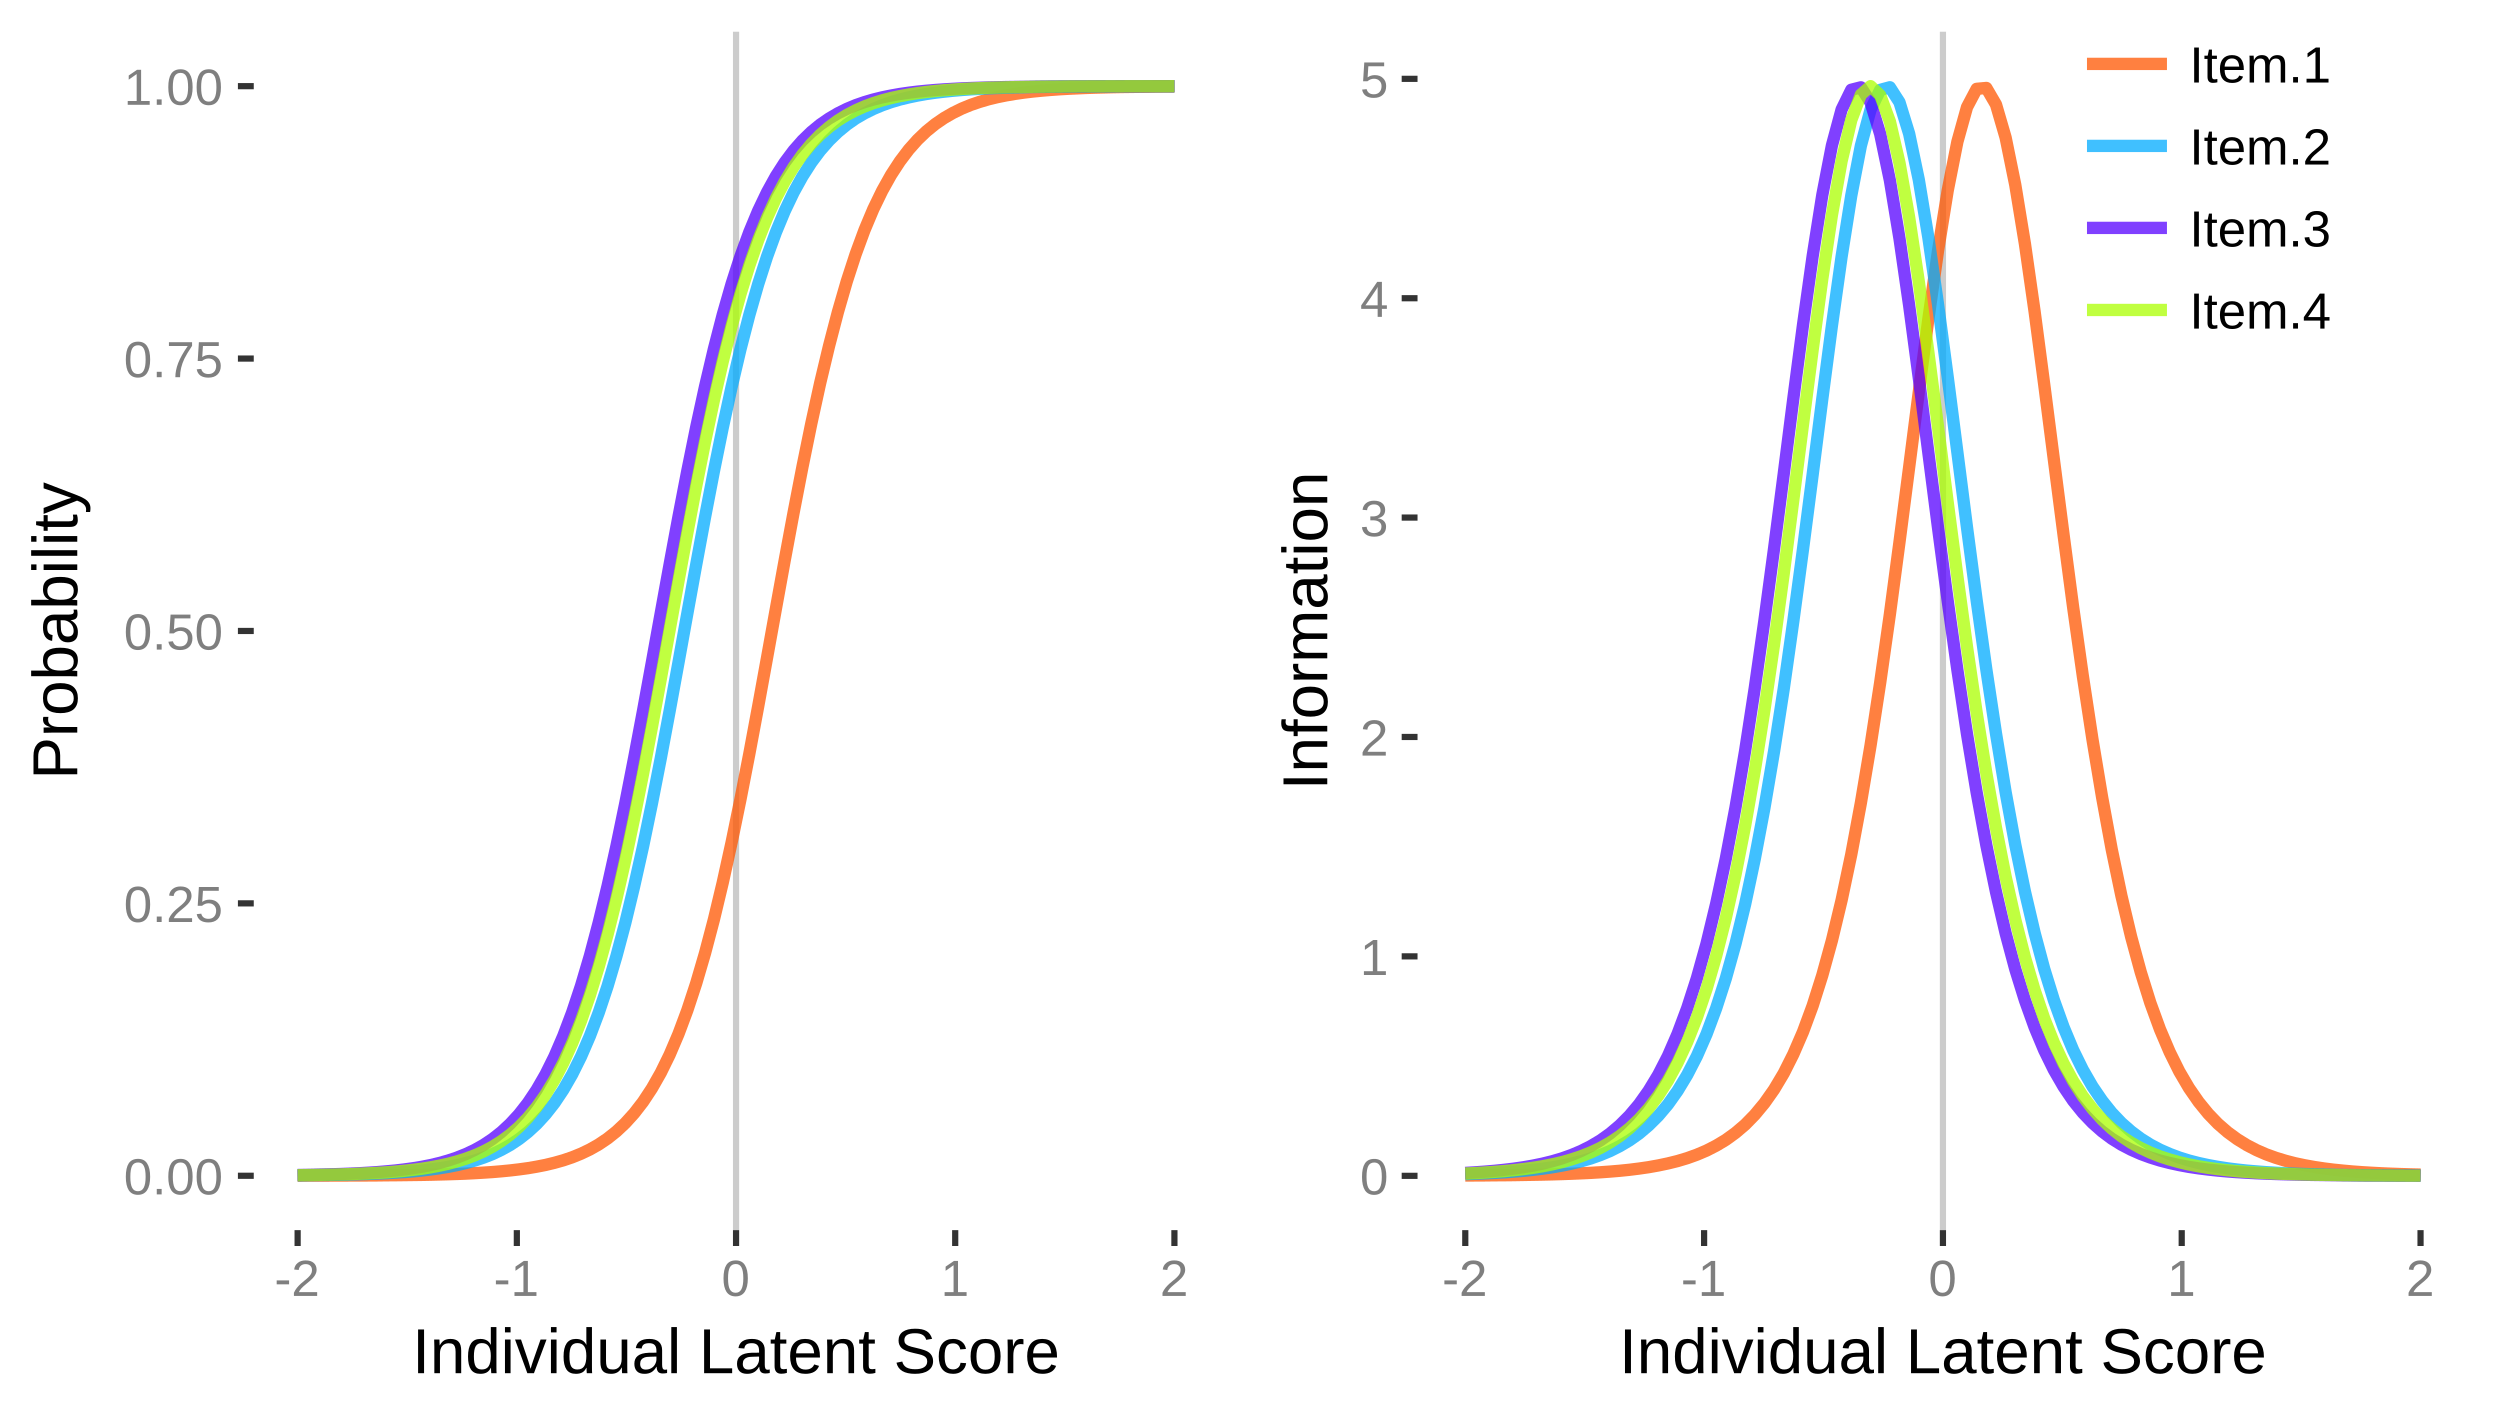
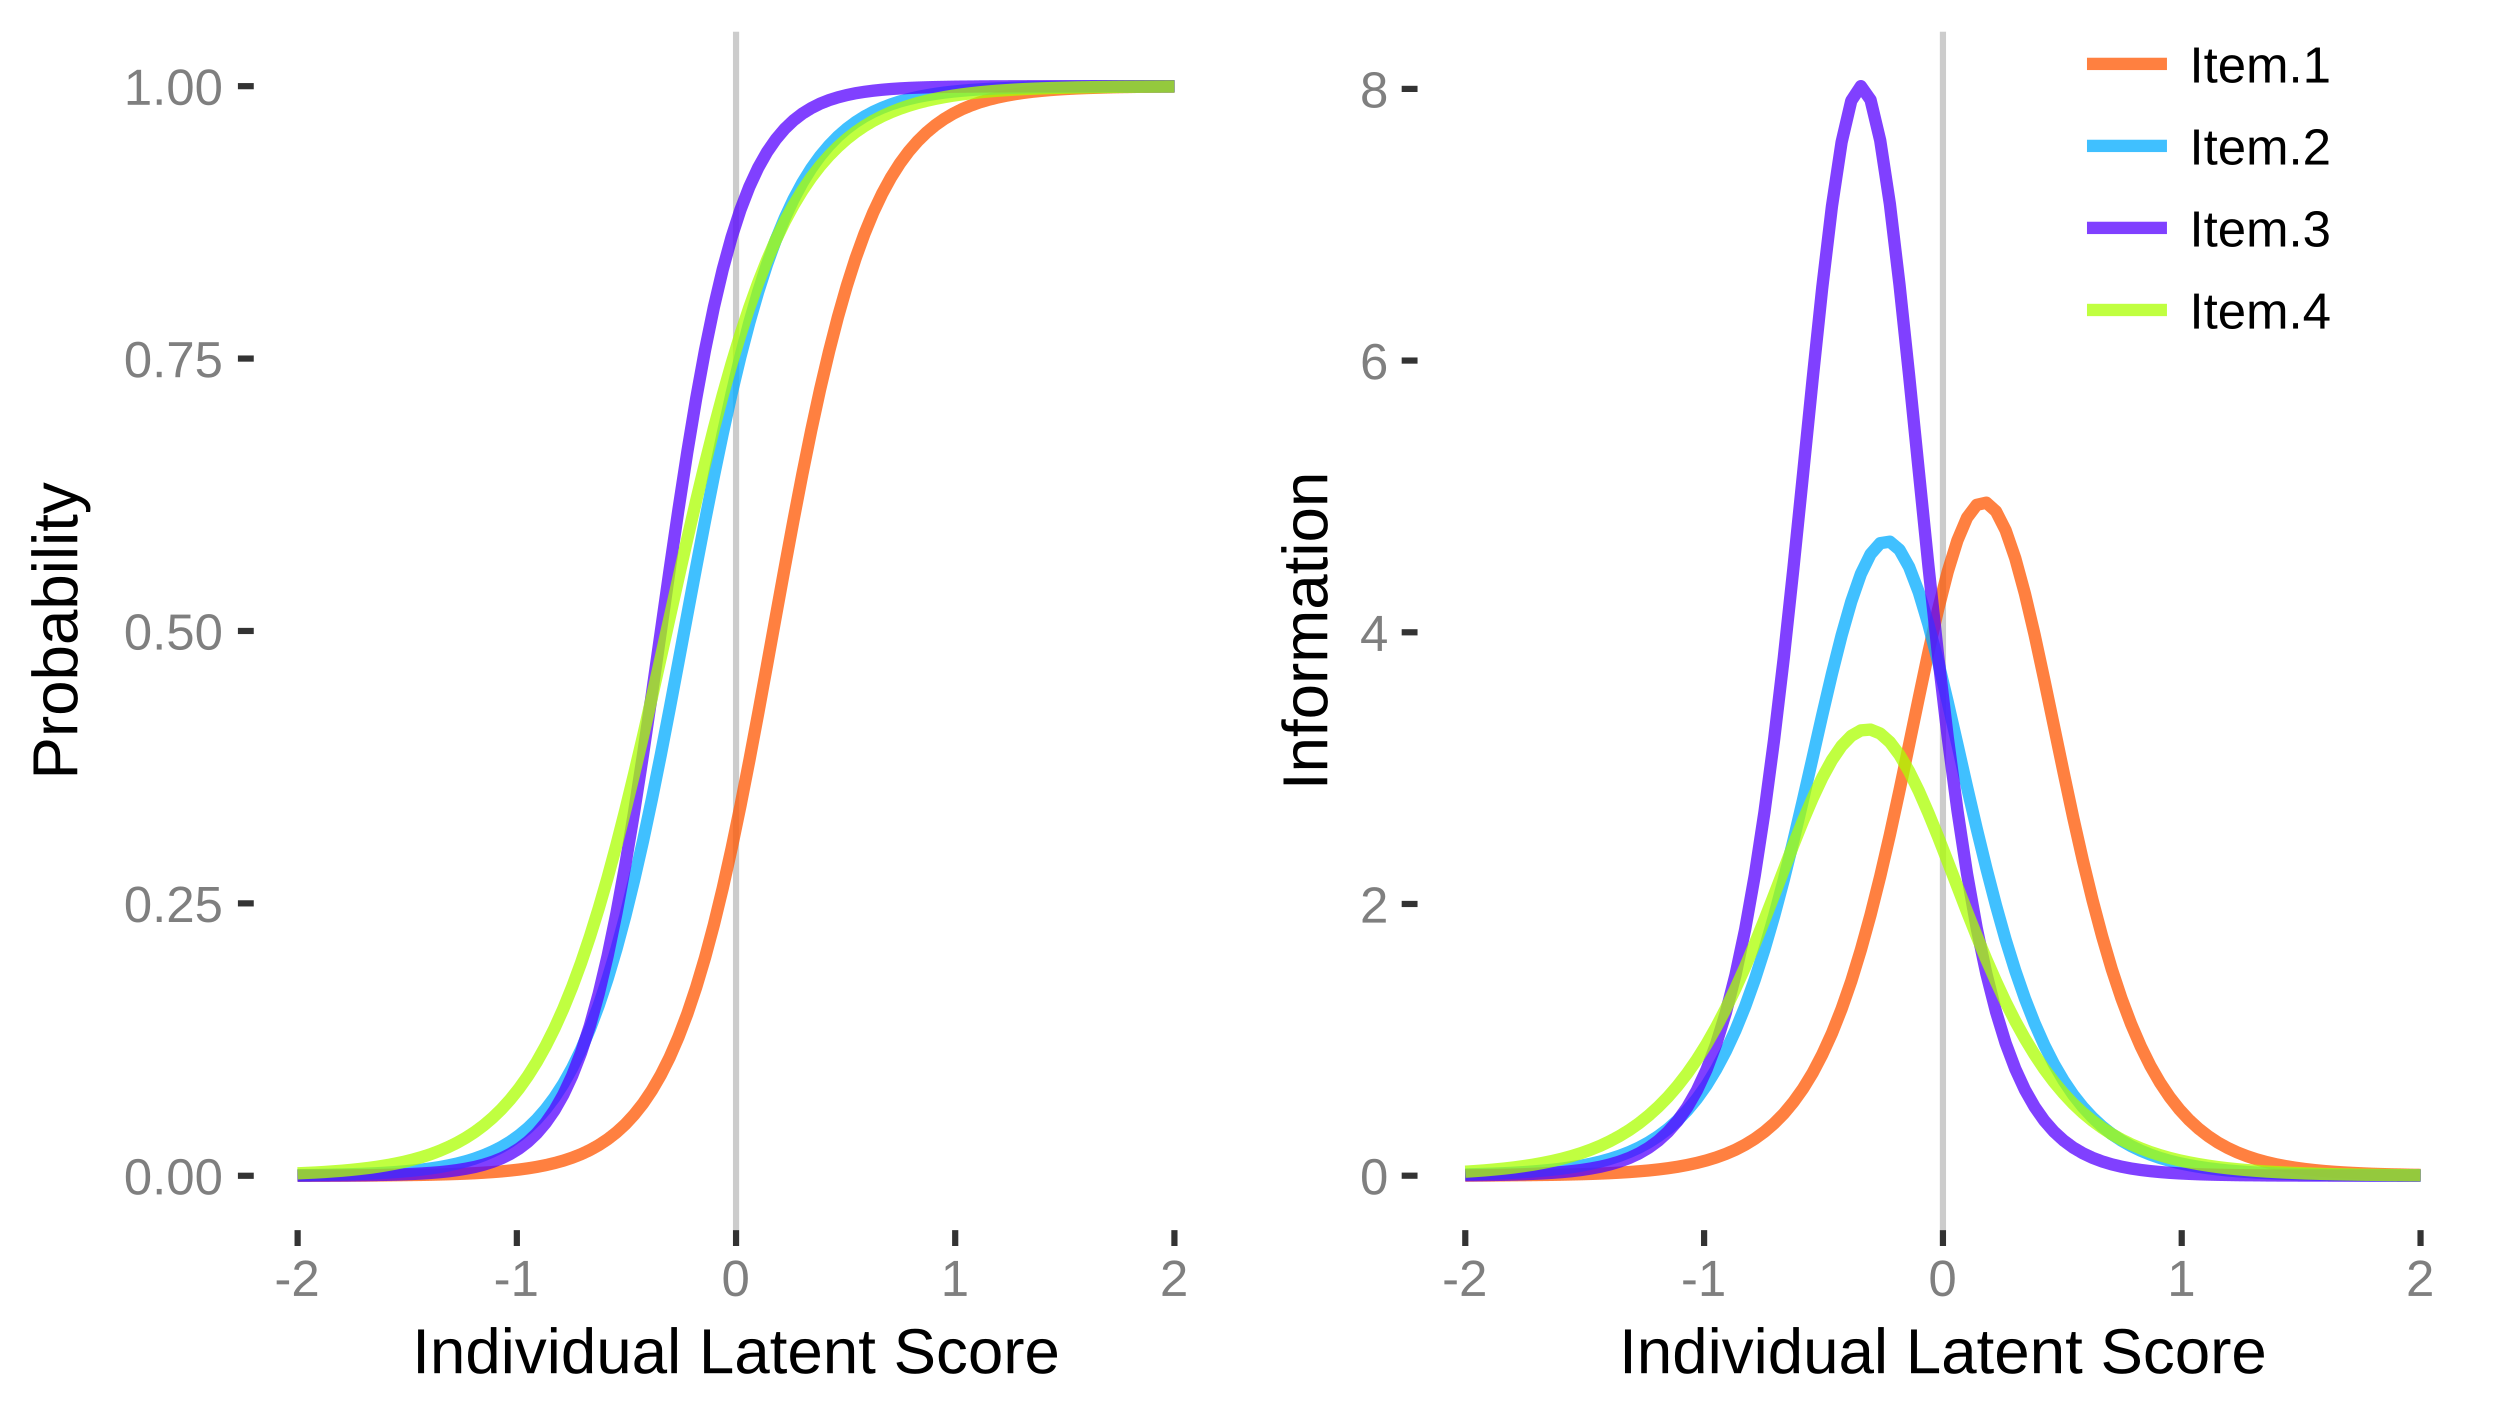
<svg xmlns="http://www.w3.org/2000/svg" viewBox="0 0 432.00 243.00">
  <defs>
    <style type="text/css">
    line, polyline, path, rect, circle {
      fill: none;
      stroke: #000000;
      stroke-linecap: round;
      stroke-linejoin: round;
      stroke-miterlimit: 10.00;
    }
  </style>
  </defs>
  <rect width="100%" height="100%" style="stroke: none; fill: none;" />
  <defs>
    <clipPath id="cpMHwyMTZ8MjQzfDA=">
      <rect x="0.00" y="0.00" width="216.00" height="243.00" />
    </clipPath>
  </defs>
  <rect x="-0.00" y="0.00" width="216.00" height="243.00" style="stroke-width: 1.07; stroke: none;" clip-path="url(#cpMHwyMTZ8MjQzfDA=)" />
  <defs>
    <clipPath id="cpMHw0MzJ8MjQzfDA=">
      <rect x="0.00" y="0.00" width="432.00" height="243.00" />
    </clipPath>
  </defs>
  <defs>
    <clipPath id="cpNDMuODV8MjEwLjUyMXwyMTIuNTY5fDUuNDc5NDU=">
      <rect x="43.85" y="5.48" width="166.67" height="207.09" />
    </clipPath>
  </defs>
  <line x1="127.19" y1="212.57" x2="127.19" y2="5.48" style="stroke-width: 1.07; stroke: #000000; stroke-opacity: 0.20; stroke-linecap: butt;" clip-path="url(#cpNDMuODV8MjEwLjUyMXwyMTIuNTY5fDUuNDc5NDU=)" />
-   <polyline points="51.43,203.16 52.96,203.15 54.49,203.15 56.02,203.15 57.55,203.14 59.08,203.14 60.61,203.13 62.14,203.13 63.67,203.12 65.20,203.11 66.73,203.09 68.26,203.08 69.79,203.06 71.32,203.04 72.85,203.02 74.38,202.99 75.91,202.95 77.44,202.91 78.97,202.86 80.51,202.80 82.04,202.72 83.57,202.63 85.10,202.53 86.63,202.40 88.16,202.25 89.69,202.07 91.22,201.86 92.75,201.60 94.28,201.30 95.81,200.93 97.34,200.50 98.87,199.98 100.40,199.36 101.93,198.63 103.46,197.76 104.99,196.73 106.52,195.51 108.05,194.07 109.58,192.38 111.12,190.39 112.65,188.07 114.18,185.38 115.71,182.26 117.24,178.67 118.77,174.57 120.30,169.92 121.83,164.70 123.36,158.90 124.89,152.51 126.42,145.57 127.95,138.13 129.48,130.27 131.01,122.08 132.54,113.68 134.07,105.21 135.60,96.80 137.13,88.59 138.66,80.69 140.19,73.20 141.72,66.21 143.26,59.77 144.79,53.91 146.32,48.63 147.85,43.93 149.38,39.77 150.91,36.13 152.44,32.97 153.97,30.23 155.50,27.88 157.03,25.86 158.56,24.14 160.09,22.68 161.62,21.44 163.15,20.39 164.68,19.51 166.21,18.76 167.74,18.13 169.27,17.61 170.80,17.16 172.33,16.79 173.87,16.48 175.40,16.22 176.93,16.00 178.46,15.82 179.99,15.67 181.52,15.54 183.05,15.43 184.58,15.34 186.11,15.27 187.64,15.20 189.17,15.15 190.70,15.11 192.23,15.07 193.76,15.04 195.29,15.02 196.82,15.00 198.35,14.98 199.88,14.96 201.41,14.95 202.94,14.94 " style="stroke-width: 2.13; stroke: #FF5500; stroke-opacity: 0.75; stroke-linecap: butt;" clip-path="url(#cpNDMuODV8MjEwLjUyMXwyMTIuNTY5fDUuNDc5NDU=)" />
-   <polyline points="51.43,203.10 52.96,203.08 54.49,203.06 56.02,203.04 57.55,203.02 59.08,202.99 60.61,202.95 62.14,202.91 63.67,202.86 65.20,202.80 66.73,202.73 68.26,202.64 69.79,202.54 71.32,202.42 72.85,202.27 74.38,202.09 75.91,201.88 77.44,201.63 78.97,201.33 80.51,200.97 82.04,200.54 83.57,200.03 85.10,199.43 86.63,198.70 88.16,197.85 89.69,196.83 91.22,195.63 92.75,194.22 94.28,192.55 95.81,190.60 97.34,188.31 98.87,185.65 100.40,182.57 101.93,179.03 103.46,174.98 104.99,170.39 106.52,165.22 108.05,159.48 109.58,153.14 111.12,146.26 112.65,138.86 114.18,131.04 115.71,122.87 117.24,114.49 118.77,106.02 120.30,97.60 121.83,89.36 123.36,81.43 124.89,73.90 126.42,66.86 127.95,60.36 129.48,54.44 131.01,49.11 132.54,44.35 134.07,40.15 135.60,36.46 137.13,33.25 138.66,30.48 140.19,28.09 141.72,26.04 143.26,24.29 144.79,22.81 146.32,21.55 147.85,20.48 149.38,19.59 150.91,18.83 152.44,18.19 153.97,17.65 155.50,17.20 157.03,16.83 158.56,16.51 160.09,16.24 161.62,16.02 163.15,15.84 164.68,15.68 166.21,15.55 167.74,15.44 169.27,15.35 170.80,15.27 172.33,15.21 173.87,15.16 175.40,15.11 176.93,15.08 178.46,15.04 179.99,15.02 181.52,15.00 183.05,14.98 184.58,14.96 186.11,14.95 187.64,14.94 189.17,14.93 190.70,14.92 192.23,14.92 193.76,14.91 195.29,14.91 196.82,14.91 198.35,14.90 199.88,14.90 201.41,14.90 202.94,14.90 " style="stroke-width: 2.13; stroke: #00AAFF; stroke-opacity: 0.75; stroke-linecap: butt;" clip-path="url(#cpNDMuODV8MjEwLjUyMXwyMTIuNTY5fDUuNDc5NDU=)" />
-   <polyline points="51.43,203.04 52.96,203.02 54.49,202.99 56.02,202.95 57.55,202.91 59.08,202.86 60.61,202.80 62.14,202.73 63.67,202.64 65.20,202.54 66.73,202.41 68.26,202.27 69.79,202.09 71.32,201.88 72.85,201.63 74.38,201.33 75.91,200.97 77.44,200.54 78.97,200.03 80.51,199.42 82.04,198.70 83.57,197.84 85.10,196.82 86.63,195.62 88.16,194.20 89.69,192.54 91.22,190.58 92.75,188.29 94.28,185.63 95.81,182.55 97.34,179.00 98.87,174.95 100.40,170.35 101.93,165.18 103.46,159.42 104.99,153.09 106.52,146.20 108.05,138.80 109.58,130.97 111.12,122.80 112.65,114.42 114.18,105.95 115.71,97.53 117.24,89.29 118.77,81.36 120.30,73.83 121.83,66.80 123.36,60.31 124.89,54.39 126.42,49.06 127.95,44.31 129.48,40.11 131.01,36.43 132.54,33.23 134.07,30.45 135.60,28.07 137.13,26.02 138.66,24.28 140.19,22.80 141.72,21.54 143.26,20.48 144.79,19.58 146.32,18.82 147.85,18.18 149.38,17.65 150.91,17.20 152.44,16.82 153.97,16.51 155.50,16.24 157.03,16.02 158.56,15.83 160.09,15.68 161.62,15.55 163.15,15.44 164.68,15.35 166.21,15.27 167.74,15.21 169.27,15.16 170.80,15.11 172.33,15.08 173.87,15.04 175.40,15.02 176.93,15.00 178.46,14.98 179.99,14.96 181.52,14.95 183.05,14.94 184.58,14.93 186.11,14.92 187.64,14.92 189.17,14.91 190.70,14.91 192.23,14.91 193.76,14.90 195.29,14.90 196.82,14.90 198.35,14.90 199.88,14.89 201.41,14.89 202.94,14.89 " style="stroke-width: 2.13; stroke: #5500FF; stroke-opacity: 0.75; stroke-linecap: butt;" clip-path="url(#cpNDMuODV8MjEwLjUyMXwyMTIuNTY5fDUuNDc5NDU=)" />
-   <polyline points="51.43,203.07 52.96,203.05 54.49,203.03 56.02,203.00 57.55,202.97 59.08,202.93 60.61,202.88 62.14,202.82 63.67,202.75 65.20,202.67 66.73,202.58 68.26,202.46 69.79,202.32 71.32,202.15 72.85,201.96 74.38,201.72 75.91,201.43 77.44,201.10 78.97,200.69 80.51,200.21 82.04,199.64 83.57,198.96 85.10,198.15 86.63,197.19 88.16,196.06 89.69,194.72 91.22,193.14 92.75,191.28 94.28,189.11 95.81,186.58 97.34,183.65 98.87,180.27 100.40,176.39 101.93,171.99 103.46,167.01 104.99,161.46 106.52,155.32 108.05,148.62 109.58,141.38 111.12,133.69 112.65,125.63 114.18,117.31 115.71,108.85 117.24,100.40 118.77,92.08 120.30,84.03 121.83,76.36 123.36,69.15 124.89,62.47 126.42,56.35 127.95,50.82 129.48,45.88 131.01,41.49 132.54,37.64 134.07,34.27 135.60,31.36 137.13,28.84 138.66,26.69 140.19,24.85 141.72,23.28 143.26,21.95 144.79,20.82 146.32,19.87 147.85,19.07 149.38,18.39 150.91,17.82 152.44,17.34 153.97,16.94 155.50,16.61 157.03,16.33 158.56,16.09 160.09,15.89 161.62,15.73 163.15,15.59 164.68,15.48 166.21,15.38 167.74,15.30 169.27,15.23 170.80,15.17 172.33,15.13 173.87,15.09 175.40,15.05 176.93,15.03 178.46,15.00 179.99,14.98 181.52,14.97 183.05,14.96 184.58,14.94 186.11,14.93 187.64,14.93 189.17,14.92 190.70,14.92 192.23,14.91 193.76,14.91 195.29,14.90 196.82,14.90 198.35,14.90 199.88,14.90 201.41,14.90 202.94,14.89 " style="stroke-width: 2.13; stroke: #AAFF00; stroke-opacity: 0.75; stroke-linecap: butt;" clip-path="url(#cpNDMuODV8MjEwLjUyMXwyMTIuNTY5fDUuNDc5NDU=)" />
+   <polyline points="51.43,203.16 52.96,203.15 54.49,203.15 56.02,203.15 57.55,203.14 59.08,203.14 60.61,203.13 62.14,203.13 63.67,203.12 65.20,203.11 66.73,203.10 68.26,203.08 69.79,203.06 71.32,203.04 72.85,203.02 74.38,202.99 75.91,202.95 77.44,202.91 78.97,202.86 80.51,202.80 82.04,202.73 83.57,202.64 85.10,202.54 86.63,202.42 88.16,202.27 89.69,202.10 91.22,201.89 92.75,201.64 94.28,201.34 95.81,200.98 97.34,200.56 98.87,200.05 100.40,199.45 101.93,198.73 103.46,197.88 104.99,196.87 106.52,195.68 108.05,194.28 109.58,192.62 111.12,190.68 112.65,188.41 114.18,185.77 115.71,182.72 117.24,179.20 118.77,175.18 120.30,170.61 121.83,165.48 123.36,159.77 124.89,153.47 126.42,146.61 127.95,139.25 129.48,131.45 131.01,123.31 132.54,114.94 134.07,106.48 135.60,98.06 137.13,89.82 138.66,81.87 140.19,74.32 141.72,67.26 143.26,60.73 144.79,54.78 146.32,49.42 147.85,44.63 149.38,40.40 150.91,36.68 152.44,33.45 153.97,30.65 155.50,28.24 157.03,26.17 158.56,24.41 160.09,22.91 161.62,21.64 163.15,20.56 164.68,19.65 166.21,18.88 167.74,18.24 169.27,17.69 170.80,17.24 172.33,16.86 173.87,16.54 175.40,16.27 176.93,16.04 178.46,15.85 179.99,15.70 181.52,15.56 183.05,15.45 184.58,15.36 186.11,15.28 187.64,15.22 189.17,15.17 190.70,15.12 192.23,15.08 193.76,15.05 195.29,15.03 196.82,15.00 198.35,14.99 199.88,14.97 201.41,14.96 202.94,14.95 " style="stroke-width: 2.13; stroke: #FF5500; stroke-opacity: 0.75; stroke-linecap: butt;" clip-path="url(#cpNDMuODV8MjEwLjUyMXwyMTIuNTY5fDUuNDc5NDU=)" />
+   <polyline points="51.43,203.08 52.96,203.06 54.49,203.04 56.02,203.01 57.55,202.98 59.08,202.95 60.61,202.91 62.14,202.86 63.67,202.80 65.20,202.73 66.73,202.64 68.26,202.54 69.79,202.42 71.32,202.28 72.85,202.11 74.38,201.91 75.91,201.68 77.44,201.39 78.97,201.06 80.51,200.66 82.04,200.19 83.57,199.63 85.10,198.97 86.63,198.20 88.16,197.28 89.69,196.19 91.22,194.92 92.75,193.43 94.28,191.68 95.81,189.65 97.34,187.29 98.87,184.55 100.40,181.41 101.93,177.82 103.46,173.74 104.99,169.14 106.52,164.00 108.05,158.30 109.58,152.06 111.12,145.31 112.65,138.08 114.18,130.46 115.71,122.53 117.24,114.39 118.77,106.18 120.30,98.01 121.83,90.00 123.36,82.28 124.89,74.92 126.42,68.01 127.95,61.61 129.48,55.75 131.01,50.44 132.54,45.68 134.07,41.44 135.60,37.70 137.13,34.42 138.66,31.57 140.19,29.10 141.72,26.97 143.26,25.14 144.79,23.57 146.32,22.24 147.85,21.10 149.38,20.13 150.91,19.31 152.44,18.62 153.97,18.03 155.50,17.53 157.03,17.12 158.56,16.76 160.09,16.47 161.62,16.22 163.15,16.00 164.68,15.83 166.21,15.68 167.74,15.55 169.27,15.45 170.80,15.36 172.33,15.28 173.87,15.22 175.40,15.17 176.93,15.12 178.46,15.09 179.99,15.06 181.52,15.03 183.05,15.01 184.58,14.99 186.11,14.97 187.64,14.96 189.17,14.95 190.70,14.94 192.23,14.93 193.76,14.93 195.29,14.92 196.82,14.92 198.35,14.91 199.88,14.91 201.41,14.91 202.94,14.90 " style="stroke-width: 2.13; stroke: #00AAFF; stroke-opacity: 0.75; stroke-linecap: butt;" clip-path="url(#cpNDMuODV8MjEwLjUyMXwyMTIuNTY5fDUuNDc5NDU=)" />
+   <polyline points="51.43,203.15 52.96,203.15 54.49,203.14 56.02,203.14 57.55,203.13 59.08,203.12 60.61,203.11 62.14,203.09 63.67,203.07 65.20,203.04 66.73,203.01 68.26,202.97 69.79,202.92 71.32,202.86 72.85,202.78 74.38,202.68 75.91,202.56 77.44,202.40 78.97,202.20 80.51,201.95 82.04,201.65 83.57,201.26 85.10,200.77 86.63,200.17 88.16,199.41 89.69,198.47 91.22,197.30 92.75,195.85 94.28,194.05 95.81,191.85 97.34,189.16 98.87,185.89 100.40,181.94 101.93,177.24 103.46,171.69 104.99,165.22 106.52,157.81 108.05,149.48 109.58,140.28 111.12,130.36 112.65,119.92 114.18,109.20 115.71,98.47 117.24,88.02 118.77,78.08 120.30,68.86 121.83,60.49 123.36,53.06 124.89,46.56 126.42,40.98 127.95,36.25 129.48,32.29 131.01,28.99 132.54,26.28 134.07,24.07 135.60,22.26 137.13,20.80 138.66,19.62 140.19,18.68 141.72,17.91 143.26,17.30 144.79,16.82 146.32,16.43 147.85,16.11 149.38,15.87 150.91,15.67 152.44,15.51 153.97,15.38 155.50,15.28 157.03,15.20 158.56,15.14 160.09,15.09 161.62,15.05 163.15,15.02 164.68,14.99 166.21,14.97 167.74,14.96 169.27,14.94 170.80,14.93 172.33,14.92 173.87,14.92 175.40,14.91 176.93,14.91 178.46,14.90 179.99,14.90 181.52,14.90 183.05,14.90 184.58,14.90 186.11,14.90 187.64,14.90 189.17,14.89 190.70,14.89 192.23,14.89 193.76,14.89 195.29,14.89 196.82,14.89 198.35,14.89 199.88,14.89 201.41,14.89 202.94,14.89 " style="stroke-width: 2.13; stroke: #5500FF; stroke-opacity: 0.75; stroke-linecap: butt;" clip-path="url(#cpNDMuODV8MjEwLjUyMXwyMTIuNTY5fDUuNDc5NDU=)" />
+   <polyline points="51.43,202.75 52.96,202.68 54.49,202.61 56.02,202.52 57.55,202.41 59.08,202.30 60.61,202.16 62.14,202.00 63.67,201.82 65.20,201.61 66.73,201.36 68.26,201.08 69.79,200.76 71.32,200.38 72.85,199.95 74.38,199.46 75.91,198.88 77.44,198.22 78.97,197.47 80.51,196.60 82.04,195.61 83.57,194.47 85.10,193.17 86.63,191.69 88.16,190.00 89.69,188.09 91.22,185.93 92.75,183.50 94.28,180.76 95.81,177.71 97.34,174.31 98.87,170.54 100.40,166.40 101.93,161.87 103.46,156.96 104.99,151.66 106.52,146.00 108.05,140.01 109.58,133.72 111.12,127.19 112.65,120.47 114.18,113.63 115.71,106.74 117.24,99.87 118.77,93.10 120.30,86.50 121.83,80.12 123.36,74.02 124.89,68.25 126.42,62.83 127.95,57.79 129.48,53.13 131.01,48.86 132.54,44.97 134.07,41.45 135.60,38.28 137.13,35.44 138.66,32.91 140.19,30.66 141.72,28.67 143.26,26.91 144.79,25.37 146.32,24.01 147.85,22.82 149.38,21.78 150.91,20.87 152.44,20.08 153.97,19.39 155.50,18.79 157.03,18.27 158.56,17.81 160.09,17.42 161.62,17.08 163.15,16.79 164.68,16.53 166.21,16.31 167.74,16.12 169.27,15.95 170.80,15.81 172.33,15.68 173.87,15.58 175.40,15.48 176.93,15.40 178.46,15.33 179.99,15.27 181.52,15.22 183.05,15.18 184.58,15.14 186.11,15.10 187.64,15.08 189.17,15.05 190.70,15.03 192.23,15.01 193.76,14.99 195.29,14.98 196.82,14.97 198.35,14.96 199.88,14.95 201.41,14.94 202.94,14.93 " style="stroke-width: 2.13; stroke: #AAFF00; stroke-opacity: 0.75; stroke-linecap: butt;" clip-path="url(#cpNDMuODV8MjEwLjUyMXwyMTIuNTY5fDUuNDc5NDU=)" />
  <defs>
    <clipPath id="cpMHw0MzJ8MjQzfDA=">
      <rect x="0.00" y="0.00" width="432.00" height="243.00" />
    </clipPath>
  </defs>
  <g clip-path="url(#cpMHw0MzJ8MjQzfDA=)">
    <text x="21.40" y="206.39" style="font-size: 8.80px; fill: #7F7F7F; font-family: Arial;" textLength="17.52px" lengthAdjust="spacingAndGlyphs">0.00</text>
  </g>
  <g clip-path="url(#cpMHw0MzJ8MjQzfDA=)">
    <text x="21.40" y="159.32" style="font-size: 8.80px; fill: #7F7F7F; font-family: Arial;" textLength="17.52px" lengthAdjust="spacingAndGlyphs">0.25</text>
  </g>
  <g clip-path="url(#cpMHw0MzJ8MjQzfDA=)">
    <text x="21.40" y="112.25" style="font-size: 8.80px; fill: #7F7F7F; font-family: Arial;" textLength="17.52px" lengthAdjust="spacingAndGlyphs">0.50</text>
  </g>
  <g clip-path="url(#cpMHw0MzJ8MjQzfDA=)">
    <text x="21.40" y="65.18" style="font-size: 8.80px; fill: #7F7F7F; font-family: Arial;" textLength="17.52px" lengthAdjust="spacingAndGlyphs">0.75</text>
  </g>
  <g clip-path="url(#cpMHw0MzJ8MjQzfDA=)">
    <text x="21.40" y="18.11" style="font-size: 8.80px; fill: #7F7F7F; font-family: Arial;" textLength="17.52px" lengthAdjust="spacingAndGlyphs">1.00</text>
  </g>
  <polyline points="41.11,203.17 43.85,203.17 " style="stroke-width: 1.07; stroke: #333333; stroke-linecap: butt;" clip-path="url(#cpMHw0MzJ8MjQzfDA=)" />
  <polyline points="41.11,156.10 43.85,156.10 " style="stroke-width: 1.07; stroke: #333333; stroke-linecap: butt;" clip-path="url(#cpMHw0MzJ8MjQzfDA=)" />
  <polyline points="41.11,109.03 43.85,109.03 " style="stroke-width: 1.07; stroke: #333333; stroke-linecap: butt;" clip-path="url(#cpMHw0MzJ8MjQzfDA=)" />
  <polyline points="41.11,61.96 43.85,61.96 " style="stroke-width: 1.07; stroke: #333333; stroke-linecap: butt;" clip-path="url(#cpMHw0MzJ8MjQzfDA=)" />
  <polyline points="41.11,14.89 43.85,14.89 " style="stroke-width: 1.07; stroke: #333333; stroke-linecap: butt;" clip-path="url(#cpMHw0MzJ8MjQzfDA=)" />
  <polyline points="51.43,215.31 51.43,212.57 " style="stroke-width: 1.07; stroke: #333333; stroke-linecap: butt;" clip-path="url(#cpMHw0MzJ8MjQzfDA=)" />
  <polyline points="89.31,215.31 89.31,212.57 " style="stroke-width: 1.07; stroke: #333333; stroke-linecap: butt;" clip-path="url(#cpMHw0MzJ8MjQzfDA=)" />
  <polyline points="127.19,215.31 127.19,212.57 " style="stroke-width: 1.07; stroke: #333333; stroke-linecap: butt;" clip-path="url(#cpMHw0MzJ8MjQzfDA=)" />
  <polyline points="165.06,215.31 165.06,212.57 " style="stroke-width: 1.07; stroke: #333333; stroke-linecap: butt;" clip-path="url(#cpMHw0MzJ8MjQzfDA=)" />
  <polyline points="202.94,215.31 202.94,212.57 " style="stroke-width: 1.07; stroke: #333333; stroke-linecap: butt;" clip-path="url(#cpMHw0MzJ8MjQzfDA=)" />
  <g clip-path="url(#cpMHw0MzJ8MjQzfDA=)">
    <text x="47.42" y="223.94" style="font-size: 8.80px; fill: #7F7F7F; font-family: Arial;" textLength="8.00px" lengthAdjust="spacingAndGlyphs">-2</text>
  </g>
  <g clip-path="url(#cpMHw0MzJ8MjQzfDA=)">
    <text x="85.30" y="223.94" style="font-size: 8.80px; fill: #7F7F7F; font-family: Arial;" textLength="8.00px" lengthAdjust="spacingAndGlyphs">-1</text>
  </g>
  <g clip-path="url(#cpMHw0MzJ8MjQzfDA=)">
    <text x="124.68" y="223.94" style="font-size: 8.80px; fill: #7F7F7F; font-family: Arial;" textLength="5.01px" lengthAdjust="spacingAndGlyphs">0</text>
  </g>
  <g clip-path="url(#cpMHw0MzJ8MjQzfDA=)">
    <text x="162.56" y="223.94" style="font-size: 8.80px; fill: #7F7F7F; font-family: Arial;" textLength="5.01px" lengthAdjust="spacingAndGlyphs">1</text>
  </g>
  <g clip-path="url(#cpMHw0MzJ8MjQzfDA=)">
    <text x="200.44" y="223.94" style="font-size: 8.80px; fill: #7F7F7F; font-family: Arial;" textLength="5.01px" lengthAdjust="spacingAndGlyphs">2</text>
  </g>
  <g clip-path="url(#cpMHw0MzJ8MjQzfDA=)">
    <text x="71.23" y="237.29" style="font-size: 11.00px; font-family: Arial;" textLength="111.91px" lengthAdjust="spacingAndGlyphs">Individual Latent Score</text>
  </g>
  <g clip-path="url(#cpMHw0MzJ8MjQzfDA=)">
    <text transform="translate(13.35,134.70) rotate(-90)" style="font-size: 11.00px; font-family: Arial;" textLength="51.36px" lengthAdjust="spacingAndGlyphs">Probability</text>
  </g>
  <defs>
    <clipPath id="cpMjE2fDQzMnwyNDN8MA==">
      <rect x="216.00" y="0.00" width="216.00" height="243.00" />
    </clipPath>
  </defs>
  <rect x="216.00" y="0.00" width="216.00" height="243.00" style="stroke-width: 1.07; stroke: none;" clip-path="url(#cpMjE2fDQzMnwyNDN8MA==)" />
  <defs>
    <clipPath id="cpMHw0MzJ8MjQzfDA=">
      <rect x="0.00" y="0.00" width="432.00" height="243.00" />
    </clipPath>
  </defs>
  <defs>
    <clipPath id="cpMjQ0Ljk1MXw0MjYuNTIxfDIxMi41Njl8NS40Nzk0NQ==">
      <rect x="244.95" y="5.48" width="181.57" height="207.09" />
    </clipPath>
  </defs>
  <line x1="335.74" y1="212.57" x2="335.74" y2="5.48" style="stroke-width: 1.07; stroke: #000000; stroke-opacity: 0.20; stroke-linecap: butt;" clip-path="url(#cpMjQ0Ljk1MXw0MjYuNTIxfDIxMi41Njl8NS40Nzk0NQ==)" />
-   <polyline points="253.20,203.13 254.87,203.12 256.54,203.11 258.21,203.09 259.87,203.08 261.54,203.06 263.21,203.03 264.88,203.00 266.54,202.97 268.21,202.93 269.88,202.88 271.54,202.82 273.21,202.75 274.88,202.67 276.55,202.57 278.21,202.45 279.88,202.31 281.55,202.14 283.22,201.93 284.88,201.69 286.55,201.39 288.22,201.04 289.88,200.63 291.55,200.13 293.22,199.53 294.89,198.82 296.55,197.97 298.22,196.97 299.89,195.76 301.56,194.34 303.22,192.64 304.89,190.63 306.56,188.26 308.23,185.46 309.89,182.16 311.56,178.30 313.23,173.78 314.89,168.54 316.56,162.49 318.23,155.54 319.90,147.64 321.56,138.74 323.23,128.82 324.90,117.93 326.57,106.15 328.23,93.67 329.90,80.74 331.57,67.73 333.23,55.06 334.90,43.27 336.57,32.89 338.24,24.48 339.90,18.51 341.57,15.35 343.24,15.20 344.91,18.07 346.57,23.77 348.24,31.96 349.91,42.16 351.58,53.84 353.24,66.44 354.91,79.44 356.58,92.40 358.24,104.94 359.91,116.79 361.58,127.78 363.25,137.80 364.91,146.80 366.58,154.80 368.25,161.84 369.92,167.98 371.58,173.30 373.25,177.88 374.92,181.80 376.58,185.15 378.25,188.00 379.92,190.41 381.59,192.46 383.25,194.18 384.92,195.63 386.59,196.85 388.26,197.88 389.92,198.74 391.59,199.47 393.26,200.07 394.93,200.58 396.59,201.01 398.26,201.36 399.93,201.66 401.59,201.91 403.26,202.12 404.93,202.29 406.60,202.44 408.26,202.56 409.93,202.66 411.60,202.75 413.27,202.82 414.93,202.88 416.60,202.93 418.27,202.97 " style="stroke-width: 2.13; stroke: #FF5500; stroke-opacity: 0.75; stroke-linecap: butt;" clip-path="url(#cpMjQ0Ljk1MXw0MjYuNTIxfDIxMi41Njl8NS40Nzk0NQ==)" />
-   <polyline points="253.20,202.89 254.87,202.83 256.54,202.76 258.21,202.68 259.87,202.58 261.54,202.46 263.21,202.32 264.88,202.15 266.54,201.95 268.21,201.71 269.88,201.42 271.54,201.08 273.21,200.67 274.88,200.18 276.55,199.59 278.21,198.90 279.88,198.06 281.55,197.07 283.22,195.89 284.88,194.48 286.55,192.82 288.22,190.84 289.88,188.50 291.55,185.74 293.22,182.50 294.89,178.69 296.55,174.24 298.22,169.08 299.89,163.10 301.56,156.25 303.22,148.44 304.89,139.63 306.56,129.81 308.23,119.01 309.89,107.31 311.56,94.89 313.23,81.99 314.89,68.96 316.56,56.24 318.23,44.34 319.90,33.80 321.56,25.18 323.23,18.96 324.90,15.53 326.57,15.08 328.23,17.67 329.90,23.11 331.57,31.08 333.23,41.11 334.90,52.68 336.57,65.21 338.24,78.20 339.90,91.17 341.57,103.77 343.24,115.70 344.91,126.77 346.57,136.88 348.24,145.98 349.91,154.08 351.58,161.21 353.24,167.43 354.91,172.82 356.58,177.47 358.24,181.45 359.91,184.85 361.58,187.75 363.25,190.20 364.91,192.28 366.58,194.03 368.25,195.50 369.92,196.75 371.58,197.79 373.25,198.67 374.92,199.40 376.58,200.02 378.25,200.54 379.92,200.97 381.59,201.33 383.25,201.63 384.92,201.89 386.59,202.10 388.26,202.28 389.92,202.42 391.59,202.55 393.26,202.65 394.93,202.74 396.59,202.81 398.26,202.87 399.93,202.92 401.59,202.96 403.26,203.00 404.93,203.03 406.60,203.05 408.26,203.07 409.93,203.09 411.60,203.10 413.27,203.12 414.93,203.13 416.60,203.13 418.27,203.14 " style="stroke-width: 2.13; stroke: #00AAFF; stroke-opacity: 0.75; stroke-linecap: butt;" clip-path="url(#cpMjQ0Ljk1MXw0MjYuNTIxfDIxMi41Njl8NS40Nzk0NQ==)" />
-   <polyline points="253.20,202.68 254.87,202.58 256.54,202.46 258.21,202.32 259.87,202.15 261.54,201.95 263.21,201.71 264.88,201.42 266.54,201.08 268.21,200.67 269.88,200.18 271.54,199.59 273.21,198.89 274.88,198.05 276.55,197.06 278.21,195.88 279.88,194.47 281.55,192.80 283.22,190.82 284.88,188.48 286.55,185.72 288.22,182.47 289.88,178.66 291.55,174.20 293.22,169.03 294.89,163.05 296.55,156.18 298.22,148.37 299.89,139.55 301.56,129.72 303.22,118.91 304.89,107.21 306.56,94.78 308.23,81.88 309.89,68.85 311.56,56.14 313.23,44.24 314.89,33.72 316.56,25.12 318.23,18.92 319.90,15.51 321.56,15.09 323.23,17.70 324.90,23.17 326.57,31.16 328.23,41.21 329.90,52.78 331.57,65.32 333.23,78.31 334.90,91.28 336.57,103.87 338.24,115.79 339.90,126.86 341.57,136.96 343.24,146.06 344.91,154.14 346.57,161.26 348.24,167.48 349.91,172.86 351.58,177.51 353.24,181.48 354.91,184.88 356.58,187.77 358.24,190.22 359.91,192.29 361.58,194.04 363.25,195.52 364.91,196.76 366.58,197.80 368.25,198.67 369.92,199.41 371.58,200.02 373.25,200.54 374.92,200.97 376.58,201.33 378.25,201.64 379.92,201.89 381.59,202.10 383.25,202.28 384.92,202.43 386.59,202.55 388.26,202.65 389.92,202.74 391.59,202.81 393.26,202.87 394.93,202.92 396.59,202.96 398.26,203.00 399.93,203.03 401.59,203.05 403.26,203.07 404.93,203.09 406.60,203.10 408.26,203.12 409.93,203.13 411.60,203.13 413.27,203.14 414.93,203.15 416.60,203.15 418.27,203.16 " style="stroke-width: 2.13; stroke: #5500FF; stroke-opacity: 0.75; stroke-linecap: butt;" clip-path="url(#cpMjQ0Ljk1MXw0MjYuNTIxfDIxMi41Njl8NS40Nzk0NQ==)" />
-   <polyline points="253.20,202.78 254.87,202.71 256.54,202.61 258.21,202.50 259.87,202.37 261.54,202.21 263.21,202.02 264.88,201.80 266.54,201.53 268.21,201.20 269.88,200.82 271.54,200.35 273.21,199.80 274.88,199.14 276.55,198.36 278.21,197.42 279.88,196.31 281.55,194.98 283.22,193.40 284.88,191.54 286.55,189.33 288.22,186.72 289.88,183.64 291.55,180.03 293.22,175.81 294.89,170.89 296.55,165.19 298.22,158.64 299.89,151.15 301.56,142.68 303.22,133.20 304.89,122.72 306.56,111.31 308.23,99.10 309.89,86.33 311.56,73.30 313.23,60.42 314.89,48.19 316.56,37.13 318.23,27.82 319.90,20.75 321.56,16.35 323.23,14.89 324.90,16.47 326.57,20.99 328.23,28.16 329.90,37.57 331.57,48.68 333.23,60.95 334.90,73.84 336.57,86.87 338.24,99.62 339.90,111.80 341.57,123.18 343.24,133.62 344.91,143.06 346.57,151.49 348.24,158.93 349.91,165.45 351.58,171.11 353.24,176.00 354.91,180.19 356.58,183.78 358.24,186.83 359.91,189.43 361.58,191.62 363.25,193.48 364.91,195.04 366.58,196.36 368.25,197.46 369.92,198.39 371.58,199.17 373.25,199.83 374.92,200.37 376.58,200.83 378.25,201.22 379.92,201.54 381.59,201.81 383.25,202.03 384.92,202.22 386.59,202.38 388.26,202.51 389.92,202.62 391.59,202.71 393.26,202.79 394.93,202.85 396.59,202.90 398.26,202.95 399.93,202.99 401.59,203.02 403.26,203.04 404.93,203.07 406.60,203.08 408.26,203.10 409.93,203.11 411.60,203.12 413.27,203.13 414.93,203.14 416.60,203.15 418.27,203.15 " style="stroke-width: 2.13; stroke: #AAFF00; stroke-opacity: 0.75; stroke-linecap: butt;" clip-path="url(#cpMjQ0Ljk1MXw0MjYuNTIxfDIxMi41Njl8NS40Nzk0NQ==)" />
+   <polyline points="253.20,203.13 254.87,203.12 256.54,203.11 258.21,203.11 259.87,203.10 261.54,203.08 263.21,203.07 264.88,203.05 266.54,203.03 268.21,203.01 269.88,202.98 271.54,202.94 273.21,202.90 274.88,202.85 276.55,202.79 278.21,202.72 279.88,202.63 281.55,202.53 283.22,202.40 284.88,202.26 286.55,202.08 288.22,201.87 289.88,201.62 291.55,201.31 293.22,200.95 294.89,200.52 296.55,200.01 298.22,199.40 299.89,198.68 301.56,197.81 303.22,196.79 304.89,195.58 306.56,194.14 308.23,192.45 309.89,190.45 311.56,188.12 313.23,185.39 314.89,182.21 316.56,178.55 318.23,174.33 319.90,169.54 321.56,164.13 323.23,158.09 324.90,151.44 326.57,144.24 328.23,136.59 329.90,128.63 331.57,120.58 333.23,112.71 334.90,105.33 336.57,98.77 338.24,93.38 339.90,89.46 341.57,87.24 343.24,86.86 344.91,88.36 346.57,91.63 348.24,96.47 349.91,102.60 351.58,109.69 353.24,117.41 354.91,125.42 356.58,133.44 358.24,141.24 359.91,148.64 361.58,155.51 363.25,161.80 364.91,167.46 366.58,172.50 368.25,176.94 369.92,180.82 371.58,184.18 373.25,187.08 374.92,189.57 376.58,191.69 378.25,193.50 379.92,195.03 381.59,196.33 383.25,197.43 384.92,198.35 386.59,199.13 388.26,199.78 389.92,200.33 391.59,200.79 393.26,201.18 394.93,201.50 396.59,201.77 398.26,202.00 399.93,202.19 401.59,202.35 403.26,202.48 404.93,202.59 406.60,202.68 408.26,202.76 409.93,202.83 411.60,202.88 413.27,202.93 414.93,202.96 416.60,203.00 418.27,203.02 " style="stroke-width: 2.13; stroke: #FF5500; stroke-opacity: 0.75; stroke-linecap: butt;" clip-path="url(#cpMjQ0Ljk1MXw0MjYuNTIxfDIxMi41Njl8NS40Nzk0NQ==)" />
+   <polyline points="253.20,202.94 254.87,202.90 256.54,202.85 258.21,202.80 259.87,202.73 261.54,202.65 263.21,202.55 264.88,202.43 266.54,202.29 268.21,202.13 269.88,201.94 271.54,201.70 273.21,201.43 274.88,201.10 276.55,200.71 278.21,200.25 279.88,199.71 281.55,199.06 283.22,198.30 284.88,197.40 286.55,196.33 288.22,195.08 289.88,193.60 291.55,191.88 293.22,189.86 294.89,187.51 296.55,184.78 298.22,181.64 299.89,178.03 301.56,173.92 303.22,169.28 304.89,164.08 306.56,158.33 308.23,152.06 309.89,145.31 311.56,138.21 313.23,130.89 314.89,123.54 316.56,116.42 318.23,109.79 319.90,103.95 321.56,99.18 323.23,95.76 324.90,93.86 326.57,93.60 328.23,95.00 329.90,97.98 331.57,102.36 333.23,107.90 334.90,114.32 336.57,121.32 338.24,128.63 339.90,135.98 341.57,143.17 343.24,150.03 344.91,156.46 346.57,162.38 348.24,167.74 349.91,172.56 351.58,176.83 353.24,180.58 354.91,183.87 356.58,186.72 358.24,189.18 359.91,191.29 361.58,193.10 363.25,194.65 364.91,195.97 366.58,197.09 368.25,198.04 369.92,198.84 371.58,199.52 373.25,200.10 374.92,200.58 376.58,200.99 378.25,201.33 379.92,201.62 381.59,201.87 383.25,202.07 384.92,202.25 386.59,202.39 388.26,202.51 389.92,202.62 391.59,202.70 393.26,202.78 394.93,202.84 396.59,202.89 398.26,202.93 399.93,202.97 401.59,203.00 403.26,203.02 404.93,203.04 406.60,203.06 408.26,203.08 409.93,203.09 411.60,203.10 413.27,203.11 414.93,203.12 416.60,203.12 418.27,203.13 " style="stroke-width: 2.13; stroke: #00AAFF; stroke-opacity: 0.75; stroke-linecap: butt;" clip-path="url(#cpMjQ0Ljk1MXw0MjYuNTIxfDIxMi41Njl8NS40Nzk0NQ==)" />
+   <polyline points="253.20,203.09 254.87,203.08 256.54,203.06 258.21,203.03 259.87,203.00 261.54,202.96 263.21,202.91 264.88,202.84 266.54,202.76 268.21,202.66 269.88,202.54 271.54,202.38 273.21,202.18 274.88,201.92 276.55,201.61 278.21,201.21 279.88,200.71 281.55,200.09 283.22,199.31 284.88,198.34 286.55,197.12 288.22,195.59 289.88,193.70 291.55,191.34 293.22,188.43 294.89,184.83 296.55,180.41 298.22,175.01 299.89,168.47 301.56,160.62 303.22,151.29 304.89,140.38 306.56,127.84 308.23,113.73 309.89,98.29 311.56,81.97 313.23,65.45 314.89,49.65 316.56,35.64 318.23,24.56 319.90,17.41 321.56,14.89 323.23,17.26 324.90,24.27 326.57,35.25 328.23,49.18 329.90,64.94 331.57,81.45 333.23,97.79 334.90,113.26 336.57,127.42 338.24,140.01 339.90,150.98 341.57,160.35 343.24,168.25 344.91,174.83 346.57,180.26 348.24,184.70 349.91,188.33 351.58,191.26 353.24,193.63 354.91,195.54 356.58,197.07 358.24,198.30 359.91,199.28 361.58,200.07 363.25,200.70 364.91,201.20 366.58,201.60 368.25,201.92 369.92,202.17 371.58,202.37 373.25,202.53 374.92,202.66 376.58,202.76 378.25,202.84 379.92,202.91 381.59,202.96 383.25,203.00 384.92,203.03 386.59,203.06 388.26,203.08 389.92,203.09 391.59,203.11 393.26,203.12 394.93,203.13 396.59,203.13 398.26,203.14 399.93,203.14 401.59,203.14 403.26,203.15 404.93,203.15 406.60,203.15 408.26,203.15 409.93,203.15 411.60,203.15 413.27,203.15 414.93,203.16 416.60,203.16 418.27,203.16 " style="stroke-width: 2.13; stroke: #5500FF; stroke-opacity: 0.75; stroke-linecap: butt;" clip-path="url(#cpMjQ0Ljk1MXw0MjYuNTIxfDIxMi41Njl8NS40Nzk0NQ==)" />
+   <polyline points="253.20,202.47 254.87,202.36 256.54,202.24 258.21,202.09 259.87,201.93 261.54,201.74 263.21,201.51 264.88,201.26 266.54,200.96 268.21,200.62 269.88,200.23 271.54,199.78 273.21,199.26 274.88,198.66 276.55,197.98 278.21,197.19 279.88,196.29 281.55,195.27 283.22,194.10 284.88,192.77 286.55,191.26 288.22,189.56 289.88,187.64 291.55,185.49 293.22,183.09 294.89,180.43 296.55,177.50 298.22,174.29 299.89,170.81 301.56,167.08 303.22,163.11 304.89,158.96 306.56,154.67 308.23,150.33 309.89,146.02 311.56,141.84 313.23,137.92 314.89,134.38 316.56,131.33 318.23,128.89 319.90,127.16 321.56,126.21 323.23,126.07 324.90,126.75 326.57,128.23 328.23,130.44 329.90,133.30 331.57,136.69 333.23,140.50 334.90,144.60 336.57,148.88 338.24,153.22 339.90,157.54 341.57,161.74 343.24,165.78 344.91,169.59 346.57,173.16 348.24,176.46 349.91,179.48 351.58,182.23 353.24,184.72 354.91,186.95 356.58,188.94 358.24,190.72 359.91,192.29 361.58,193.67 363.25,194.89 364.91,195.97 366.58,196.91 368.25,197.73 369.92,198.44 371.58,199.07 373.25,199.61 374.92,200.09 376.58,200.50 378.25,200.85 379.92,201.16 381.59,201.43 383.25,201.67 384.92,201.87 386.59,202.04 388.26,202.19 389.92,202.32 391.59,202.44 393.26,202.53 394.93,202.62 396.59,202.69 398.26,202.76 399.93,202.81 401.59,202.86 403.26,202.90 404.93,202.93 406.60,202.96 408.26,202.99 409.93,203.01 411.60,203.03 413.27,203.05 414.93,203.06 416.60,203.08 418.27,203.09 " style="stroke-width: 2.13; stroke: #AAFF00; stroke-opacity: 0.75; stroke-linecap: butt;" clip-path="url(#cpMjQ0Ljk1MXw0MjYuNTIxfDIxMi41Njl8NS40Nzk0NQ==)" />
  <defs>
    <clipPath id="cpMHw0MzJ8MjQzfDA=">
      <rect x="0.00" y="0.00" width="432.00" height="243.00" />
    </clipPath>
  </defs>
  <g clip-path="url(#cpMHw0MzJ8MjQzfDA=)">
-     <text x="235.01" y="206.40" style="font-size: 8.80px; fill: #7F7F7F; font-family: Arial;" textLength="5.01px" lengthAdjust="spacingAndGlyphs">0</text>
+     <text x="235.01" y="206.38" style="font-size: 8.80px; fill: #7F7F7F; font-family: Arial;" textLength="5.01px" lengthAdjust="spacingAndGlyphs">0</text>
  </g>
  <g clip-path="url(#cpMHw0MzJ8MjQzfDA=)">
-     <text x="235.01" y="168.48" style="font-size: 8.80px; fill: #7F7F7F; font-family: Arial;" textLength="5.01px" lengthAdjust="spacingAndGlyphs">1</text>
+     <text x="235.01" y="159.43" style="font-size: 8.80px; fill: #7F7F7F; font-family: Arial;" textLength="5.01px" lengthAdjust="spacingAndGlyphs">2</text>
  </g>
  <g clip-path="url(#cpMHw0MzJ8MjQzfDA=)">
-     <text x="235.01" y="130.57" style="font-size: 8.80px; fill: #7F7F7F; font-family: Arial;" textLength="5.01px" lengthAdjust="spacingAndGlyphs">2</text>
+     <text x="235.01" y="112.48" style="font-size: 8.80px; fill: #7F7F7F; font-family: Arial;" textLength="5.01px" lengthAdjust="spacingAndGlyphs">4</text>
  </g>
  <g clip-path="url(#cpMHw0MzJ8MjQzfDA=)">
-     <text x="235.01" y="92.66" style="font-size: 8.80px; fill: #7F7F7F; font-family: Arial;" textLength="5.01px" lengthAdjust="spacingAndGlyphs">3</text>
+     <text x="235.01" y="65.53" style="font-size: 8.80px; fill: #7F7F7F; font-family: Arial;" textLength="5.01px" lengthAdjust="spacingAndGlyphs">6</text>
  </g>
  <g clip-path="url(#cpMHw0MzJ8MjQzfDA=)">
-     <text x="235.01" y="54.75" style="font-size: 8.80px; fill: #7F7F7F; font-family: Arial;" textLength="5.01px" lengthAdjust="spacingAndGlyphs">4</text>
+     <text x="235.01" y="18.58" style="font-size: 8.80px; fill: #7F7F7F; font-family: Arial;" textLength="5.01px" lengthAdjust="spacingAndGlyphs">8</text>
  </g>
-   <g clip-path="url(#cpMHw0MzJ8MjQzfDA=)">
-     <text x="235.01" y="16.84" style="font-size: 8.80px; fill: #7F7F7F; font-family: Arial;" textLength="5.01px" lengthAdjust="spacingAndGlyphs">5</text>
-   </g>
-   <polyline points="242.21,203.18 244.95,203.18 " style="stroke-width: 1.07; stroke: #333333; stroke-linecap: butt;" clip-path="url(#cpMHw0MzJ8MjQzfDA=)" />
-   <polyline points="242.21,165.26 244.95,165.26 " style="stroke-width: 1.07; stroke: #333333; stroke-linecap: butt;" clip-path="url(#cpMHw0MzJ8MjQzfDA=)" />
-   <polyline points="242.21,127.35 244.95,127.35 " style="stroke-width: 1.07; stroke: #333333; stroke-linecap: butt;" clip-path="url(#cpMHw0MzJ8MjQzfDA=)" />
-   <polyline points="242.21,89.44 244.95,89.44 " style="stroke-width: 1.07; stroke: #333333; stroke-linecap: butt;" clip-path="url(#cpMHw0MzJ8MjQzfDA=)" />
-   <polyline points="242.21,51.53 244.95,51.53 " style="stroke-width: 1.07; stroke: #333333; stroke-linecap: butt;" clip-path="url(#cpMHw0MzJ8MjQzfDA=)" />
-   <polyline points="242.21,13.62 244.95,13.62 " style="stroke-width: 1.07; stroke: #333333; stroke-linecap: butt;" clip-path="url(#cpMHw0MzJ8MjQzfDA=)" />
+   <polyline points="242.21,203.16 244.95,203.16 " style="stroke-width: 1.07; stroke: #333333; stroke-linecap: butt;" clip-path="url(#cpMHw0MzJ8MjQzfDA=)" />
+   <polyline points="242.21,156.21 244.95,156.21 " style="stroke-width: 1.07; stroke: #333333; stroke-linecap: butt;" clip-path="url(#cpMHw0MzJ8MjQzfDA=)" />
+   <polyline points="242.21,109.26 244.95,109.26 " style="stroke-width: 1.07; stroke: #333333; stroke-linecap: butt;" clip-path="url(#cpMHw0MzJ8MjQzfDA=)" />
+   <polyline points="242.21,62.31 244.95,62.31 " style="stroke-width: 1.07; stroke: #333333; stroke-linecap: butt;" clip-path="url(#cpMHw0MzJ8MjQzfDA=)" />
+   <polyline points="242.21,15.36 244.95,15.36 " style="stroke-width: 1.07; stroke: #333333; stroke-linecap: butt;" clip-path="url(#cpMHw0MzJ8MjQzfDA=)" />
  <polyline points="253.20,215.31 253.20,212.57 " style="stroke-width: 1.07; stroke: #333333; stroke-linecap: butt;" clip-path="url(#cpMHw0MzJ8MjQzfDA=)" />
  <polyline points="294.47,215.31 294.47,212.57 " style="stroke-width: 1.07; stroke: #333333; stroke-linecap: butt;" clip-path="url(#cpMHw0MzJ8MjQzfDA=)" />
  <polyline points="335.74,215.31 335.74,212.57 " style="stroke-width: 1.07; stroke: #333333; stroke-linecap: butt;" clip-path="url(#cpMHw0MzJ8MjQzfDA=)" />
  <polyline points="377.00,215.31 377.00,212.57 " style="stroke-width: 1.07; stroke: #333333; stroke-linecap: butt;" clip-path="url(#cpMHw0MzJ8MjQzfDA=)" />
  <polyline points="418.27,215.31 418.27,212.57 " style="stroke-width: 1.07; stroke: #333333; stroke-linecap: butt;" clip-path="url(#cpMHw0MzJ8MjQzfDA=)" />
  <g clip-path="url(#cpMHw0MzJ8MjQzfDA=)">
    <text x="249.20" y="223.94" style="font-size: 8.80px; fill: #7F7F7F; font-family: Arial;" textLength="8.00px" lengthAdjust="spacingAndGlyphs">-2</text>
  </g>
  <g clip-path="url(#cpMHw0MzJ8MjQzfDA=)">
    <text x="290.47" y="223.94" style="font-size: 8.80px; fill: #7F7F7F; font-family: Arial;" textLength="8.00px" lengthAdjust="spacingAndGlyphs">-1</text>
  </g>
  <g clip-path="url(#cpMHw0MzJ8MjQzfDA=)">
    <text x="333.23" y="223.94" style="font-size: 8.80px; fill: #7F7F7F; font-family: Arial;" textLength="5.01px" lengthAdjust="spacingAndGlyphs">0</text>
  </g>
  <g clip-path="url(#cpMHw0MzJ8MjQzfDA=)">
    <text x="374.50" y="223.94" style="font-size: 8.80px; fill: #7F7F7F; font-family: Arial;" textLength="5.01px" lengthAdjust="spacingAndGlyphs">1</text>
  </g>
  <g clip-path="url(#cpMHw0MzJ8MjQzfDA=)">
    <text x="415.76" y="223.94" style="font-size: 8.80px; fill: #7F7F7F; font-family: Arial;" textLength="5.01px" lengthAdjust="spacingAndGlyphs">2</text>
  </g>
  <g clip-path="url(#cpMHw0MzJ8MjQzfDA=)">
    <text x="279.78" y="237.29" style="font-size: 11.00px; font-family: Arial;" textLength="111.91px" lengthAdjust="spacingAndGlyphs">Individual Latent Score</text>
  </g>
  <g clip-path="url(#cpMHw0MzJ8MjQzfDA=)">
    <text transform="translate(229.35,136.54) rotate(-90)" style="font-size: 11.00px; font-family: Arial;" textLength="55.03px" lengthAdjust="spacingAndGlyphs">Information</text>
  </g>
  <rect x="353.23" y="-13.94" width="55.79" height="80.25" style="stroke-width: 1.07; stroke: none;" clip-path="url(#cpMHw0MzJ8MjQzfDA=)" />
  <rect x="358.90" y="3.95" width="17.28" height="14.17" style="stroke-width: 1.07; stroke: none;" clip-path="url(#cpMHw0MzJ8MjQzfDA=)" />
  <line x1="360.63" y1="11.04" x2="374.45" y2="11.04" style="stroke-width: 2.13; stroke: #FF5500; stroke-opacity: 0.75; stroke-linecap: butt;" clip-path="url(#cpMHw0MzJ8MjQzfDA=)" />
  <rect x="358.90" y="18.12" width="17.28" height="14.17" style="stroke-width: 1.07; stroke: none;" clip-path="url(#cpMHw0MzJ8MjQzfDA=)" />
  <line x1="360.63" y1="25.21" x2="374.45" y2="25.21" style="stroke-width: 2.13; stroke: #00AAFF; stroke-opacity: 0.75; stroke-linecap: butt;" clip-path="url(#cpMHw0MzJ8MjQzfDA=)" />
  <rect x="358.90" y="32.30" width="17.28" height="14.17" style="stroke-width: 1.07; stroke: none;" clip-path="url(#cpMHw0MzJ8MjQzfDA=)" />
  <line x1="360.63" y1="39.38" x2="374.45" y2="39.38" style="stroke-width: 2.13; stroke: #5500FF; stroke-opacity: 0.75; stroke-linecap: butt;" clip-path="url(#cpMHw0MzJ8MjQzfDA=)" />
  <rect x="358.90" y="46.47" width="17.28" height="14.17" style="stroke-width: 1.07; stroke: none;" clip-path="url(#cpMHw0MzJ8MjQzfDA=)" />
  <line x1="360.63" y1="53.56" x2="374.45" y2="53.56" style="stroke-width: 2.13; stroke: #AAFF00; stroke-opacity: 0.75; stroke-linecap: butt;" clip-path="url(#cpMHw0MzJ8MjQzfDA=)" />
  <g clip-path="url(#cpMHw0MzJ8MjQzfDA=)">
    <text x="378.34" y="14.26" style="font-size: 8.80px; font-family: Arial;" textLength="25.01px" lengthAdjust="spacingAndGlyphs">Item.1</text>
  </g>
  <g clip-path="url(#cpMHw0MzJ8MjQzfDA=)">
    <text x="378.34" y="28.43" style="font-size: 8.80px; font-family: Arial;" textLength="25.01px" lengthAdjust="spacingAndGlyphs">Item.2</text>
  </g>
  <g clip-path="url(#cpMHw0MzJ8MjQzfDA=)">
    <text x="378.34" y="42.60" style="font-size: 8.80px; font-family: Arial;" textLength="25.01px" lengthAdjust="spacingAndGlyphs">Item.3</text>
  </g>
  <g clip-path="url(#cpMHw0MzJ8MjQzfDA=)">
    <text x="378.34" y="56.78" style="font-size: 8.80px; font-family: Arial;" textLength="25.01px" lengthAdjust="spacingAndGlyphs">Item.4</text>
  </g>
</svg>
